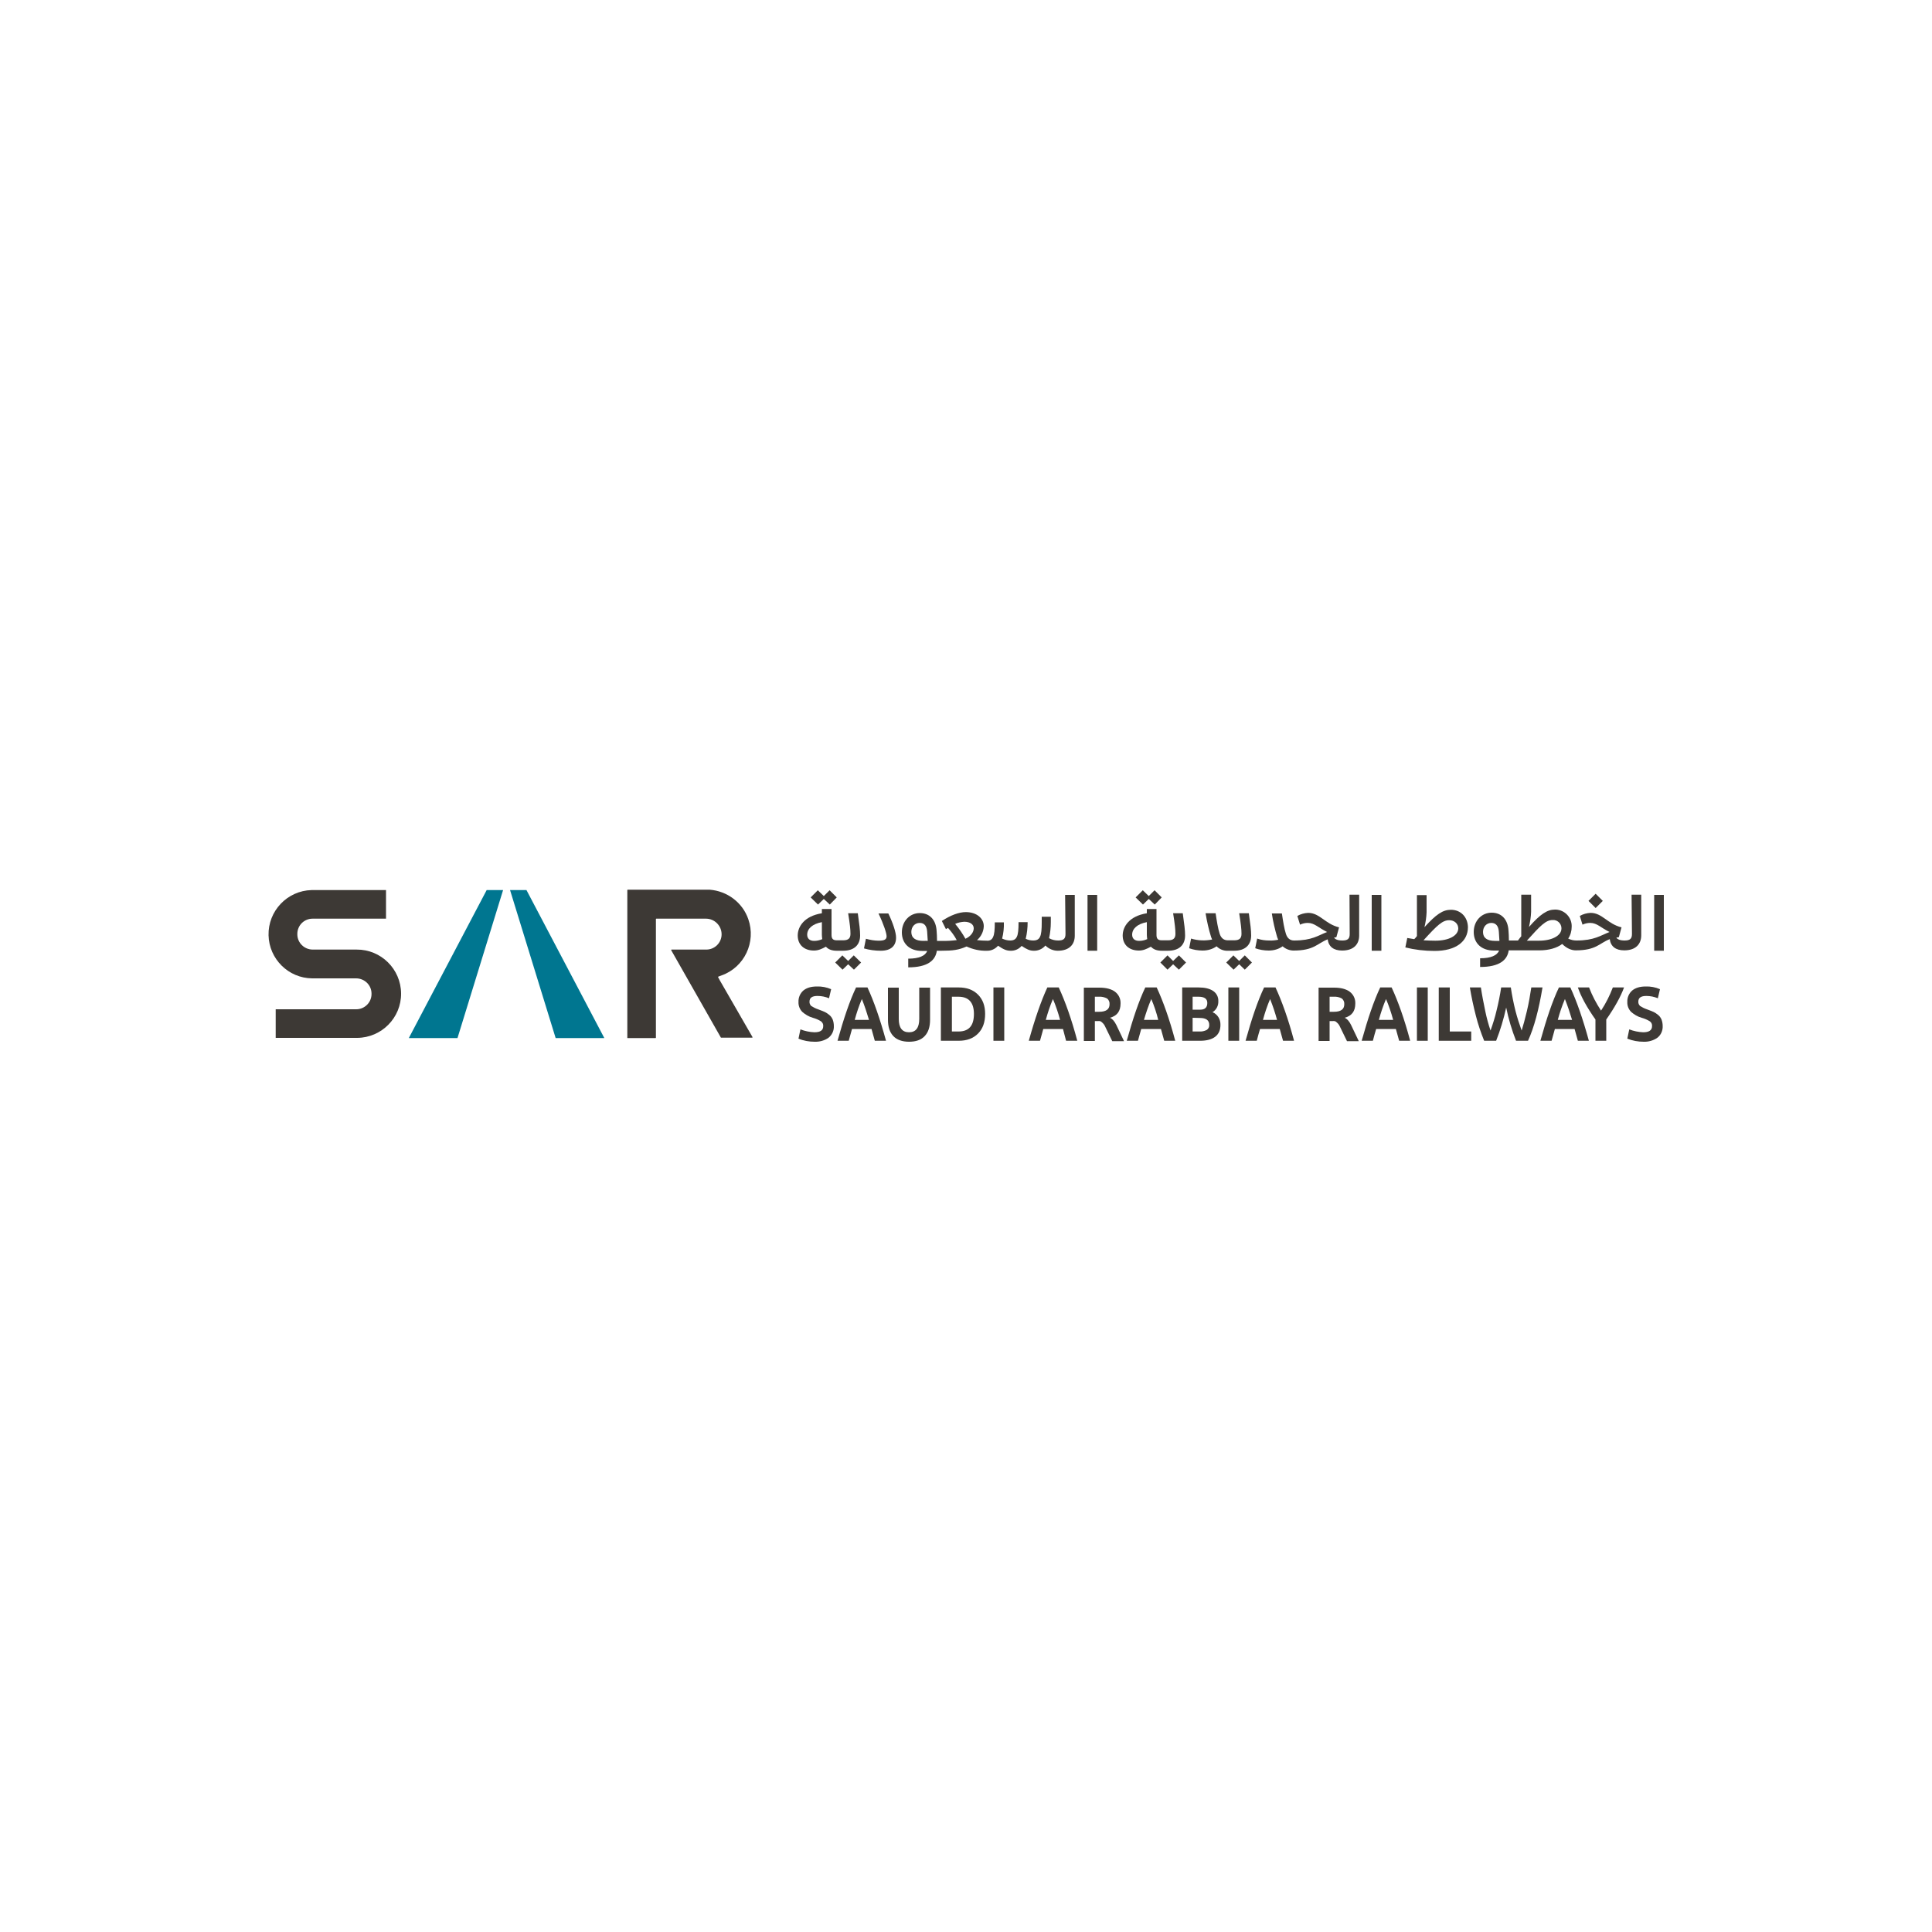
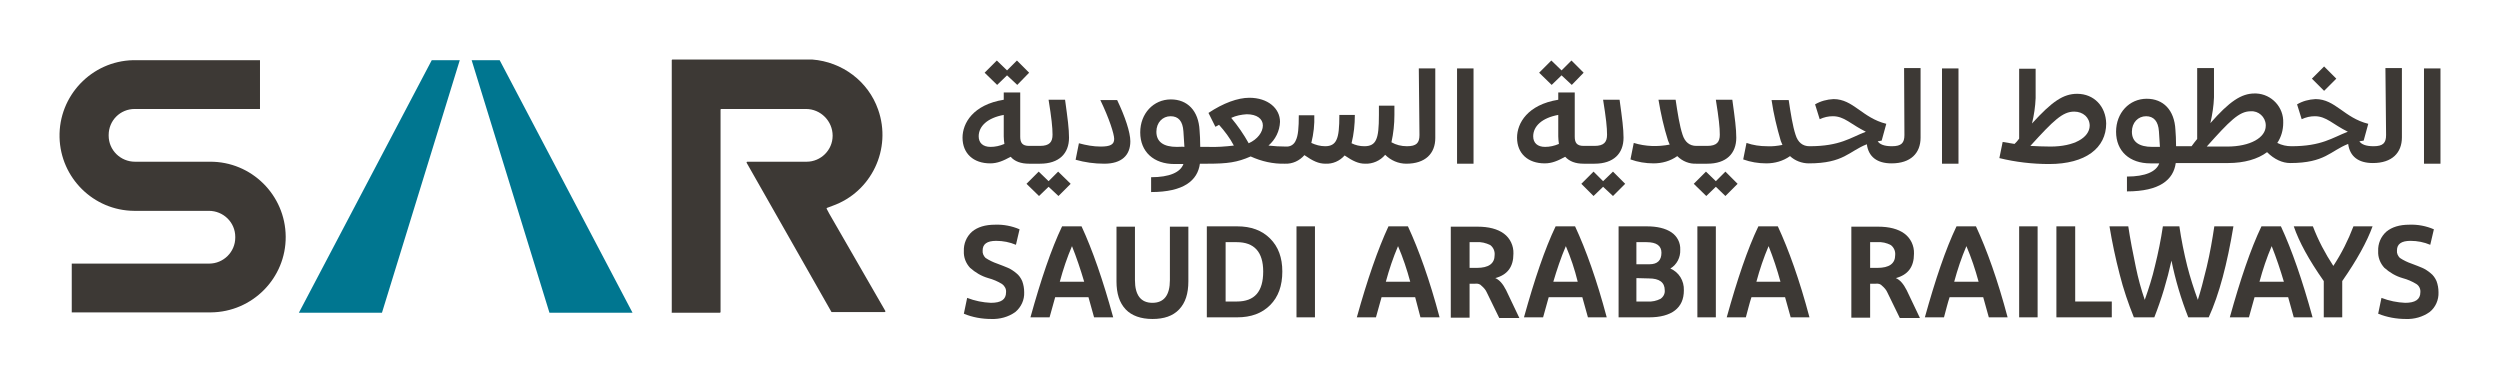
- <svg xmlns="http://www.w3.org/2000/svg" version="1.1" id="Layer_1" x="0px" y="0px" viewBox="0 0 1000 1000" style="enable-background:new 0 0 1000 1000;" xml:space="preserve">
+ <svg xmlns="http://www.w3.org/2000/svg" version="1.1" id="Layer_1" x="0px" y="0px" viewBox="120.938 442.445 758.317 114.82" style="enable-background:new 0 0 1000 1000;" xml:space="preserve">
  <style type="text/css">
	.st0{fill:#3D3935;}
	.st1{fill:#007690;}
</style>
  <g>
    <path class="st0" d="M413.3,537.6l1-4.8c2.3,0.9,4.8,1.4,7.2,1.5c3.1,0,4.6-1,4.6-3.2c0.1-1-0.4-1.9-1.2-2.5   c-1.3-0.8-2.7-1.4-4.2-1.8c-2.1-0.6-3.9-1.7-5.5-3.1c-1.3-1.4-2-3.2-1.9-5.1c-0.1-2.2,0.8-4.4,2.5-5.9c1.7-1.4,4-2.1,7-2.1   c2.5-0.1,5.1,0.4,7.4,1.4l-1.1,4.7c-1.9-0.8-3.9-1.2-6-1.2c-2.8,0-4.1,1-4.1,2.9c-0.1,0.9,0.3,1.7,0.9,2.3c1.1,0.7,2.3,1.3,3.5,1.7   c1.3,0.5,2.4,0.9,3.3,1.3c0.9,0.4,1.8,1,2.5,1.6c0.8,0.6,1.4,1.5,1.8,2.4c0.4,1.1,0.6,2.2,0.6,3.4c0.1,2.3-0.9,4.5-2.7,6   c-2.1,1.5-4.7,2.2-7.3,2.1C418.8,539.2,415.9,538.7,413.3,537.6" />
    <path class="st0" d="M452.8,538.7l-1.7-6.1H441c-0.5,1.8-1.1,3.9-1.7,6.1h-5.8c3.2-11.5,6.3-20.7,9.6-27.6h5.9   c3.3,7.1,6.5,16.3,9.6,27.6H452.8z M446.1,517.1c-1.5,3.5-2.7,7.1-3.7,10.8h7.4C448.7,524.2,447.5,520.6,446.1,517.1" />
    <path class="st0" d="M459.6,527.8v-16.6h5.6v16.2c0,4.6,1.8,6.9,5.3,6.9s5.3-2.3,5.3-6.9v-16.2h5.6v16.6c0,3.7-0.9,6.5-2.8,8.5   c-1.9,2-4.6,2.9-8.1,2.9c-3.5,0-6.3-1-8.1-2.9C460.5,534.3,459.6,531.5,459.6,527.8" />
    <path class="st0" d="M487,538.7v-27.6h9.2c4.2,0,7.5,1.2,10,3.7s3.7,5.8,3.7,10c0,4.3-1.2,7.7-3.7,10.2c-2.5,2.5-5.8,3.7-10,3.7   H487z M496.1,515.9h-3.4v18h3.4c5.4,0,8-3,8-9.1C504.1,518.9,501.4,515.9,496.1,515.9" />
    <rect x="514.2" y="511.1" class="st0" width="5.6" height="27.6" />
    <path class="st0" d="M551.8,538.7l-1.6-6.1h-10.2c-0.5,1.8-1.1,3.9-1.7,6.1h-5.8c3.2-11.5,6.4-20.7,9.6-27.6h5.9   c3.3,7.1,6.6,16.3,9.6,27.6H551.8z M545,517.1c-1.5,3.5-2.7,7.1-3.7,10.8h7.4C547.7,524.2,546.5,520.6,545,517.1" />
    <path class="st0" d="M568.4,528.5h-1.7v10.3H561v-27.6h8.1c3.4,0,6.1,0.7,8,2.1c1.9,1.4,3,3.7,2.9,6.1c0,4-1.8,6.4-5.5,7.4   c1.2,0.5,2.3,1.7,3.3,3.7l4,8.4h-6.1l-3.8-7.8c-0.3-0.7-0.9-1.4-1.5-1.9C569.9,528.6,569.2,528.4,568.4,528.5 M568.9,515.9h-2.2   v7.8h2.2c3.6,0,5.4-1.3,5.4-3.9c0.1-1.2-0.4-2.3-1.3-3C571.6,516.1,570.2,515.8,568.9,515.9" />
    <path class="st0" d="M602.6,538.7l-1.7-6.1h-10.2c-0.5,1.8-1.1,3.9-1.7,6.1h-5.8c3.2-11.5,6.3-20.7,9.6-27.6h5.9   c3.3,7.1,6.6,16.3,9.6,27.6H602.6z M595.9,517.1c-1.5,3.5-2.7,7.1-3.8,10.8h7.4C598.6,524.2,597.4,520.6,595.9,517.1" />
    <path class="st0" d="M621.2,538.7h-9.3v-27.6h8.5c3.2,0,5.7,0.6,7.5,1.8c1.8,1.2,2.8,3.2,2.7,5.3c0.1,2.3-1,4.5-3,5.7   c2.6,1.1,4.2,3.7,4.1,6.6c0,2.7-0.9,4.7-2.7,6.1S624.5,538.7,621.2,538.7 M617.3,515.9v6.7h4c2.4,0,3.6-1.2,3.6-3.5   c0-2.1-1.5-3.2-4.5-3.2L617.3,515.9z M617.3,526.8v7.1h3.4c1.4,0.1,2.7-0.2,3.9-0.8c0.9-0.6,1.4-1.6,1.3-2.6c0-2.4-1.6-3.6-4.8-3.6   L617.3,526.8z" />
    <rect x="635.8" y="511.1" class="st0" width="5.6" height="27.6" />
    <path class="st0" d="M664.1,538.7l-1.7-6.1h-10.2c-0.6,1.8-1.1,3.9-1.7,6.1h-5.8c3.2-11.5,6.3-20.7,9.6-27.6h5.9   c3.3,7.1,6.6,16.3,9.6,27.6H664.1z M657.4,517.1c-1.5,3.5-2.7,7.1-3.7,10.8h7.3C660,524.2,658.8,520.6,657.4,517.1" />
    <path class="st0" d="M689.9,528.5h-1.7v10.3h-5.7v-27.6h8.1c3.4,0,6.1,0.7,8,2.1c1.9,1.4,3,3.7,2.9,6.1c0,4-1.8,6.4-5.5,7.4   c1.2,0.5,2.3,1.7,3.3,3.7l4,8.4h-6.1l-3.8-7.8c-0.3-0.7-0.9-1.4-1.5-1.9C691.4,528.6,690.7,528.4,689.9,528.5 M690.4,515.9h-2.2   v7.8h2.2c3.6,0,5.4-1.3,5.4-3.9c0.1-1.2-0.4-2.3-1.3-3C693.2,516.1,691.8,515.8,690.4,515.9" />
    <path class="st0" d="M724.2,538.7l-1.7-6.1h-10.2c-0.6,1.8-1.1,3.9-1.7,6.1h-5.8c3.2-11.5,6.3-20.7,9.6-27.6h5.9   c3.3,7.1,6.6,16.3,9.6,27.6H724.2z M717.4,517.1c-1.5,3.5-2.7,7.1-3.7,10.8h7.4C720.1,524.2,718.9,520.6,717.4,517.1" />
    <rect x="733.4" y="511.1" class="st0" width="5.6" height="27.6" />
    <polygon class="st0" points="744.7,538.7 744.7,511.1 750.4,511.1 750.4,533.9 761.5,533.9 761.5,538.7  " />
    <path class="st0" d="M787.6,533.4c0.8-2.5,1.7-5.8,2.7-10c1-4.2,1.7-8.3,2.3-12.3h5.8c-1.9,11.4-4.3,20.6-7.5,27.6h-6.2   c-2.2-5.6-3.9-11.3-5.1-17.2c-1.3,5.9-3,11.6-5.2,17.2h-6.2c-1.7-4.2-3.2-8.6-4.3-13c-1.3-5-2.3-9.8-3.1-14.6h5.7   c0.6,4,1.4,8.1,2.3,12.4c0.7,3.4,1.6,6.7,2.7,9.9c1.2-3.4,2.3-6.8,3.1-10.3c1-4,1.8-8,2.4-12h5c0.6,4.1,1.4,8.1,2.4,12.1   C785.3,526.7,786.4,530.1,787.6,533.4" />
    <path class="st0" d="M816.7,538.7l-1.7-6.1h-10.2c-0.5,1.8-1.1,3.9-1.7,6.1h-5.8c3.2-11.5,6.3-20.7,9.6-27.6h5.9   c3.3,7.1,6.5,16.3,9.6,27.6H816.7z M810,517.1c-1.5,3.5-2.7,7.1-3.7,10.8h7.4C812.6,524.2,811.4,520.6,810,517.1" />
    <path class="st0" d="M831.4,538.7h-5.6v-11c-4.5-6.4-7.5-11.9-9.1-16.6h5.8c1.6,4.2,3.7,8.2,6.2,12c2.5-3.8,4.5-7.8,6.1-12h5.8   c-1.7,4.7-4.8,10.3-9.2,16.6V538.7z" />
    <path class="st0" d="M842.3,537.6l1-4.8c2.3,0.9,4.8,1.4,7.2,1.5c3,0,4.6-1,4.6-3.2c0.1-1-0.4-2-1.2-2.5c-1.3-0.8-2.7-1.4-4.2-1.8   c-2.1-0.6-3.9-1.7-5.5-3.1c-1.3-1.4-2-3.2-1.9-5.1c-0.1-2.2,0.8-4.4,2.5-5.9c1.7-1.4,4-2.1,7-2.1c2.5-0.1,5.1,0.4,7.4,1.4l-1.1,4.7   c-1.9-0.8-3.9-1.2-6-1.2c-2.8,0-4.1,1-4.1,2.9c-0.1,0.9,0.3,1.7,0.9,2.3c1.1,0.7,2.3,1.3,3.5,1.7c1.3,0.5,2.4,0.9,3.3,1.3   c0.9,0.4,1.8,1,2.5,1.6c0.8,0.6,1.4,1.5,1.8,2.4c0.4,1.1,0.6,2.2,0.6,3.4c0.1,2.3-0.9,4.6-2.7,6c-2.1,1.5-4.7,2.2-7.2,2.1   C847.9,539.2,845,538.7,842.3,537.6" />
    <polygon class="st1" points="211.6,537.3 236.8,537.3 260.4,460.7 251.9,460.7  " />
    <polygon class="st1" points="272.5,460.7 264,460.7 287.6,537.3 312.8,537.3  " />
    <path class="st0" d="M142.7,522.4v14.8h42.2c12.6-0.1,22.8-10.4,22.7-23c-0.1-12.6-10.4-22.8-23-22.7h-22.7c-4.4,0-8-3.5-8-7.9   c0,0,0,0,0,0v-0.2c0-4.4,3.5-7.9,7.9-7.9c0,0,0,0,0,0h38v-14.8h-38.5c-12.6,0.3-22.6,10.8-22.3,23.4c0.3,12.3,10.3,22.2,22.6,22.3   h22.7c4.4,0,8,3.5,8,7.9c0,0,0,0,0,0v0.2c0,4.4-3.6,7.9-7.9,7.9H142.7z" />
    <path class="st0" d="M324.8,537.3h14.5c0.1,0,0.2-0.1,0.2-0.2c0,0,0,0,0,0v-61.4c0-0.1,0.1-0.2,0.2-0.2l0,0h25.7   c4.5,0,8.1,3.7,8.1,8.1c0,4.4-3.6,7.9-7.9,7.9h-18c-0.1,0-0.2,0.1-0.2,0.2c0,0,0,0.1,0,0.1l25.7,45.2c0,0.1,0.1,0.1,0.2,0.1h16   c0.1,0,0.2-0.1,0.2-0.2c0,0,0-0.1,0-0.1l-17-29.5l-0.8-1.5c-0.1-0.1,0-0.2,0.1-0.3c0,0,0,0,0,0l1.6-0.6   c11.9-4.2,18.1-17.3,13.9-29.2c-3-8.6-10.9-14.5-20-15.2c-0.4,0-0.8,0-1.2,0h-41.2c-0.1,0-0.2,0.1-0.2,0.2c0,0,0,0,0,0v76.3   C324.6,537.2,324.7,537.3,324.8,537.3" />
    <polygon class="st0" points="426.4,465.3 429.5,468.2 433.1,464.5 429.4,460.8 426.4,463.8 423.3,460.8 419.6,464.5 423.4,468.2     " />
    <path class="st0" d="M421.4,487c-2.3,0-3.6-1.2-3.6-3.2c0-3.1,2.7-5.6,7.6-6.5v6.5c0,0.8,0.1,1.6,0.2,2.3   C424.2,486.7,422.8,487,421.4,487 M433.1,492.1h3.3c5.8,0,8.8-3.1,8.8-7.9c0-2.7-0.4-5.7-1.2-11.5h-5c0.9,5.6,1.2,8.4,1.2,10.6   c0,2.2-0.9,3.4-3.8,3.4h-3.3c-2.1,0-2.7-1-2.7-2.8v-13.4h-5v2.2c-9.3,1.5-12.5,7.1-12.5,11.5c0,4.8,3.3,7.8,8.4,7.8   c2.2,0,4-0.8,6.2-2C428.7,491.4,430.6,492.1,433.1,492.1" />
    <polygon class="st0" points="439,497.4 436,494.5 432.3,498.2 436.1,501.9 439,499.1 442,501.9 445.7,498.2 441.9,494.5  " />
    <path class="st0" d="M454.7,472.8c2.7,5.6,4.2,10.3,4.2,11.8c0,1.7-1.2,2.3-4.1,2.3c-2.2,0-4.4-0.4-6.6-1l-1,5   c2.8,0.8,5.7,1.2,8.7,1.2c5.2,0,7.9-2.5,7.9-6.8c0-2.7-1.6-7.5-4-12.5L454.7,472.8z" />
    <path class="st0" d="M499.7,485.9c-1.5-2.7-3.3-5.3-5.3-7.7c1.5-0.7,3.1-1,4.7-1.1c3.1,0,4.9,1.4,4.9,3.4S502.4,484.7,499.7,485.9    M477.9,487c-4,0-6.2-1.5-6.2-4.6c0-2.8,1.9-4.7,4.3-4.7s3.7,1.5,3.9,4.6c0.1,1.5,0.2,2.9,0.3,4.7C479.6,486.9,478.9,487,477.9,487    M551.5,483.4c0,2.4-0.9,3.4-3.8,3.4c-1.7,0-3.3-0.4-4.7-1.2c0.6-2.7,0.9-5.5,0.9-8.3v-2.8h-4.7v2.8c0,3.8-0.2,6.2-0.9,7.6   c-0.6,1.3-1.7,1.9-3.5,1.9c-1.4,0-2.7-0.3-3.9-0.9c0.7-2.8,1-5.7,1-8.6h-4.7c0,3.8-0.2,6.2-0.9,7.6c-0.6,1.3-1.7,1.9-3.4,1.9   c-1.5,0-2.9-0.4-4.2-1c0.7-2.8,1-5.6,0.9-8.4h-4.7c0,3.8-0.2,6.2-0.9,7.6c-0.5,1.3-1.7,2-3,1.9l0,0h0c-1.8,0-3.5-0.1-5.3-0.3   c2.1-1.8,3.4-4.4,3.5-7.2c0-4.1-3.7-7.3-9.3-7.3c-3.5,0-7.9,1.6-12.4,4.6l2.1,4.2c0.4-0.2,0.8-0.4,1.1-0.6c1.7,1.9,3.3,4,4.5,6.3   c-2.6,0.3-5.2,0.5-7.8,0.4H485c0-2.2-0.1-3.6-0.2-5c-0.3-6-3.7-9.4-8.7-9.4c-5.3,0-9.3,4.3-9.3,10c0,5.9,4.1,9.6,10.4,9.6h2.7   c-0.9,2.5-4.2,4-9.8,4v4.5c9.9,0,14.1-3.5,14.8-8.6h2.3c6.1,0,9-0.4,13.1-2.2c3.3,1.5,6.8,2.3,10.4,2.2h0l0,0   c2.3,0.1,4.4-0.9,5.9-2.6c2.6,1.8,4.3,2.6,6.4,2.6c2.2,0.1,4.3-0.8,5.8-2.5c2.5,1.7,4.2,2.5,6.2,2.5c2.3,0.1,4.6-0.9,6.1-2.7   c1.7,1.7,4,2.7,6.4,2.7l0,0c5.8,0,8.8-3.1,8.8-7.8v-21.1h-5L551.5,483.4z" />
    <rect x="562.9" y="463.2" class="st0" width="5" height="28.9" />
    <polygon class="st0" points="594.6,465.3 597.7,468.2 601.3,464.5 597.6,460.8 594.6,463.8 591.5,460.8 587.8,464.5 591.6,468.2     " />
    <polygon class="st0" points="607.2,497.4 604.3,494.5 600.6,498.2 604.3,501.9 607.2,499.1 610.2,501.9 613.9,498.2 610.2,494.5     " />
    <path class="st0" d="M589.6,487c-2.3,0-3.6-1.2-3.6-3.2c0-3.1,2.7-5.6,7.6-6.5v6.5c0,0.8,0.1,1.6,0.2,2.3   C592.4,486.7,591,487,589.6,487 M601.3,492.1h3.3c5.8,0,8.8-3.1,8.8-7.9c0-2.7-0.4-5.7-1.2-11.5h-5c0.9,5.6,1.2,8.4,1.2,10.6   c0,2.2-0.9,3.4-3.8,3.4h-3.3c-2.1,0-2.7-1-2.7-2.8v-13.4h-5v2.2c-9.3,1.5-12.5,7.1-12.5,11.5c0,4.8,3.3,7.8,8.4,7.8   c2.2,0,4-0.8,6.2-2C597,491.4,598.8,492.1,601.3,492.1" />
    <path class="st0" d="M635.5,492.1h3.3c5.8,0,8.8-3.1,8.8-7.9c0-2.7-0.4-5.7-1.2-11.5h-5c0.9,5.6,1.2,8.4,1.2,10.6   c0,2.2-0.9,3.4-3.8,3.4h-3.3c-2.1,0-3.5-1.2-4.2-3.4c-0.9-2.7-1.5-6.6-2.1-10.6H624c0.7,4.2,1.6,8.3,2.9,12.4l0.5,1.2   c-3.6,0.7-7.3,0.6-10.9-0.5l-1,5c2.2,0.8,4.6,1.2,7,1.2c2.6,0,5.1-0.7,7.2-2.2C631.3,491.4,633.4,492.2,635.5,492.1" />
    <polygon class="st0" points="641.4,497.4 638.4,494.5 634.7,498.2 638.5,501.9 641.4,499.1 644.3,501.9 648,498.2 644.3,494.5  " />
    <path class="st0" d="M698.6,483.4c0,2.4-0.9,3.4-3.8,3.4c-2.4,0-3.7-0.6-4.3-1.5l1.2-0.2l1.4-5.1c-7.3-1.8-10-7.5-16-7.5   c-2,0.1-3.9,0.6-5.6,1.6l1.4,4.5c1.3-0.6,2.6-0.9,4-0.9c3.5,0,5.5,2.5,10,4.7c-4.7,1.8-7.8,4.4-17.1,4.4l0,0   c-2.1,0-3.5-1.2-4.2-3.4c-0.9-2.7-1.5-6.6-2.1-10.6h-5.2c0.6,4.2,1.6,8.3,2.8,12.4l0.5,1.2c-1.5,0.3-3.1,0.5-4.7,0.4   c-2.1,0-4.2-0.3-6.2-1l-1,5c2.2,0.8,4.6,1.2,7,1.2c2.6,0,5.1-0.7,7.2-2.2c1.5,1.4,3.6,2.2,5.7,2.2l0,0c10.6,0,12.2-3.7,17.6-5.8   c0.5,3.8,3.1,5.8,7.5,5.8c5.8,0,8.8-3.1,8.8-7.8v-21.1h-5L698.6,483.4z" />
    <rect x="710" y="463.2" class="st0" width="5" height="28.9" />
    <path class="st0" d="M742.9,486.9c-2.1,0-4.1-0.1-6.1-0.2c7.1-7.8,9.8-10.4,13.3-10.4c2.7,0,4.7,1.8,4.7,4.3   C754.7,484.2,750.1,486.9,742.9,486.9 M751,470.9c-4.2,0-7.6,2.3-13.7,9c0.6-2.5,1-5.1,1.1-7.7v-8.9h-5v21.2   c-0.4,0.6-0.9,1.1-1.4,1.6c-1.2-0.2-2.4-0.4-3.6-0.6l-1,4.9c4.9,1.2,10,1.8,15.1,1.8c11.1,0,17.3-4.9,17.3-12.3   C759.7,474.7,756.1,470.9,751,470.9" />
    <polygon class="st0" points="829.6,466.3 825.9,462.6 822.2,466.3 825.9,470  " />
    <path class="st0" d="M796.5,486.9h-6.2c6.9-7.7,9.8-10.7,13.3-10.7c2.4-0.2,4.5,1.7,4.6,4.1c0,0.1,0,0.2,0,0.3   C808.2,484.2,803.5,486.9,796.5,486.9 M773.8,487c-4,0-6.2-1.5-6.2-4.6c0-2.8,1.9-4.7,4.3-4.7c2.3,0,3.7,1.5,3.9,4.6   c0.1,1.5,0.2,2.9,0.3,4.7C775.5,487,774.9,487,773.8,487 M844.7,483.4c0,2.4-0.9,3.4-3.8,3.4c-2.4,0-3.7-0.6-4.3-1.5l1.3-0.2   l1.4-5.1c-7.3-1.8-10-7.5-16-7.5c-2,0.1-3.9,0.6-5.6,1.6l1.4,4.5c1.3-0.6,2.6-0.9,4-0.9c3.5,0,5.5,2.5,10,4.7   c-4.7,1.8-7.9,4.4-17.1,4.4h0c-1.5,0-2.9-0.3-4.3-1c1.2-1.8,1.8-3.9,1.8-6.1c0.2-4.7-3.5-8.7-8.2-8.9c-0.2,0-0.3,0-0.5,0   c-4,0-7.6,2.4-13.4,9c0.6-2.6,1-5.2,1.1-7.8v-8.9h-5.1v21.5c-0.6,0.7-1.1,1.4-1.7,2.2H781c0-2.2-0.1-3.6-0.2-5   c-0.3-6-3.7-9.4-8.7-9.4c-5.3,0-9.3,4.3-9.3,10c0,5.9,4.1,9.6,10.4,9.6h2.7c-0.9,2.5-4.2,4-9.8,4v4.5c9.9,0,14.1-3.5,14.8-8.6h15.9   c4.9,0,9-1.2,11.8-3.3c2.2,2.2,4.7,3.3,7,3.3h0c10.6,0,12.2-3.7,17.6-5.8c0.5,3.8,3.1,5.8,7.5,5.8c5.8,0,8.8-3.1,8.8-7.8v-21h-5   L844.7,483.4z" />
    <rect x="856.2" y="463.2" class="st0" width="5" height="28.9" />
  </g>
</svg>
